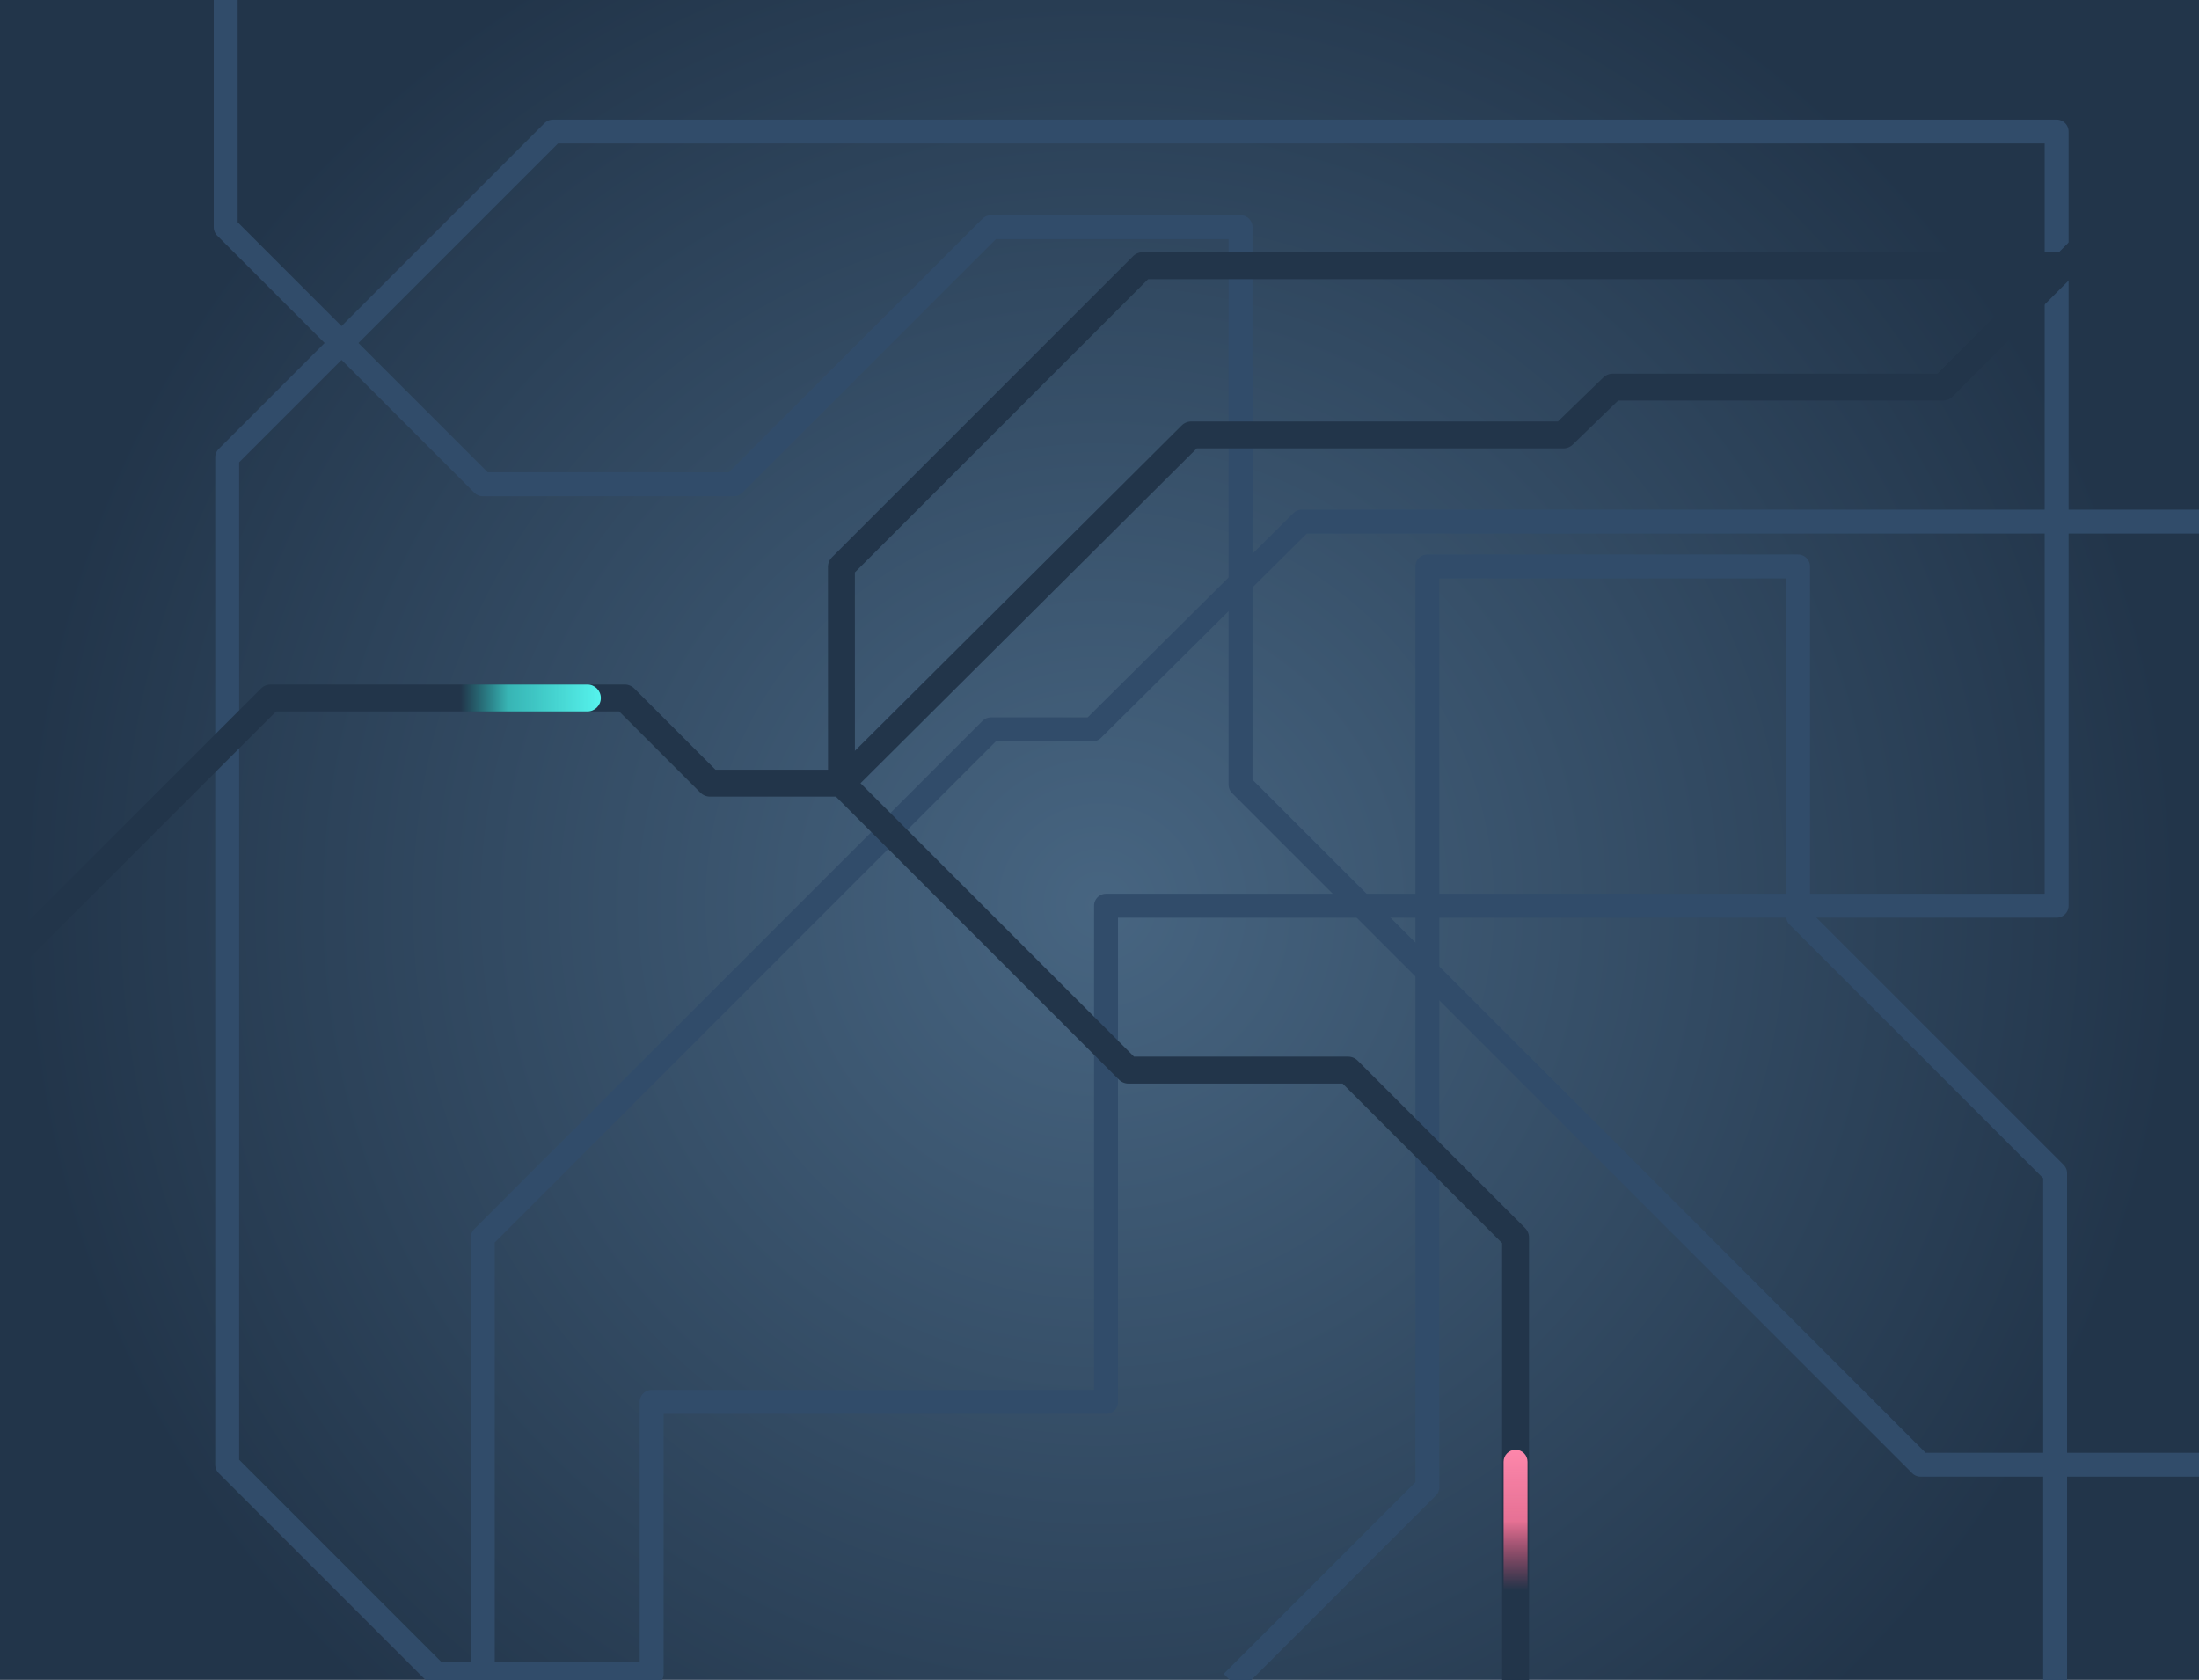
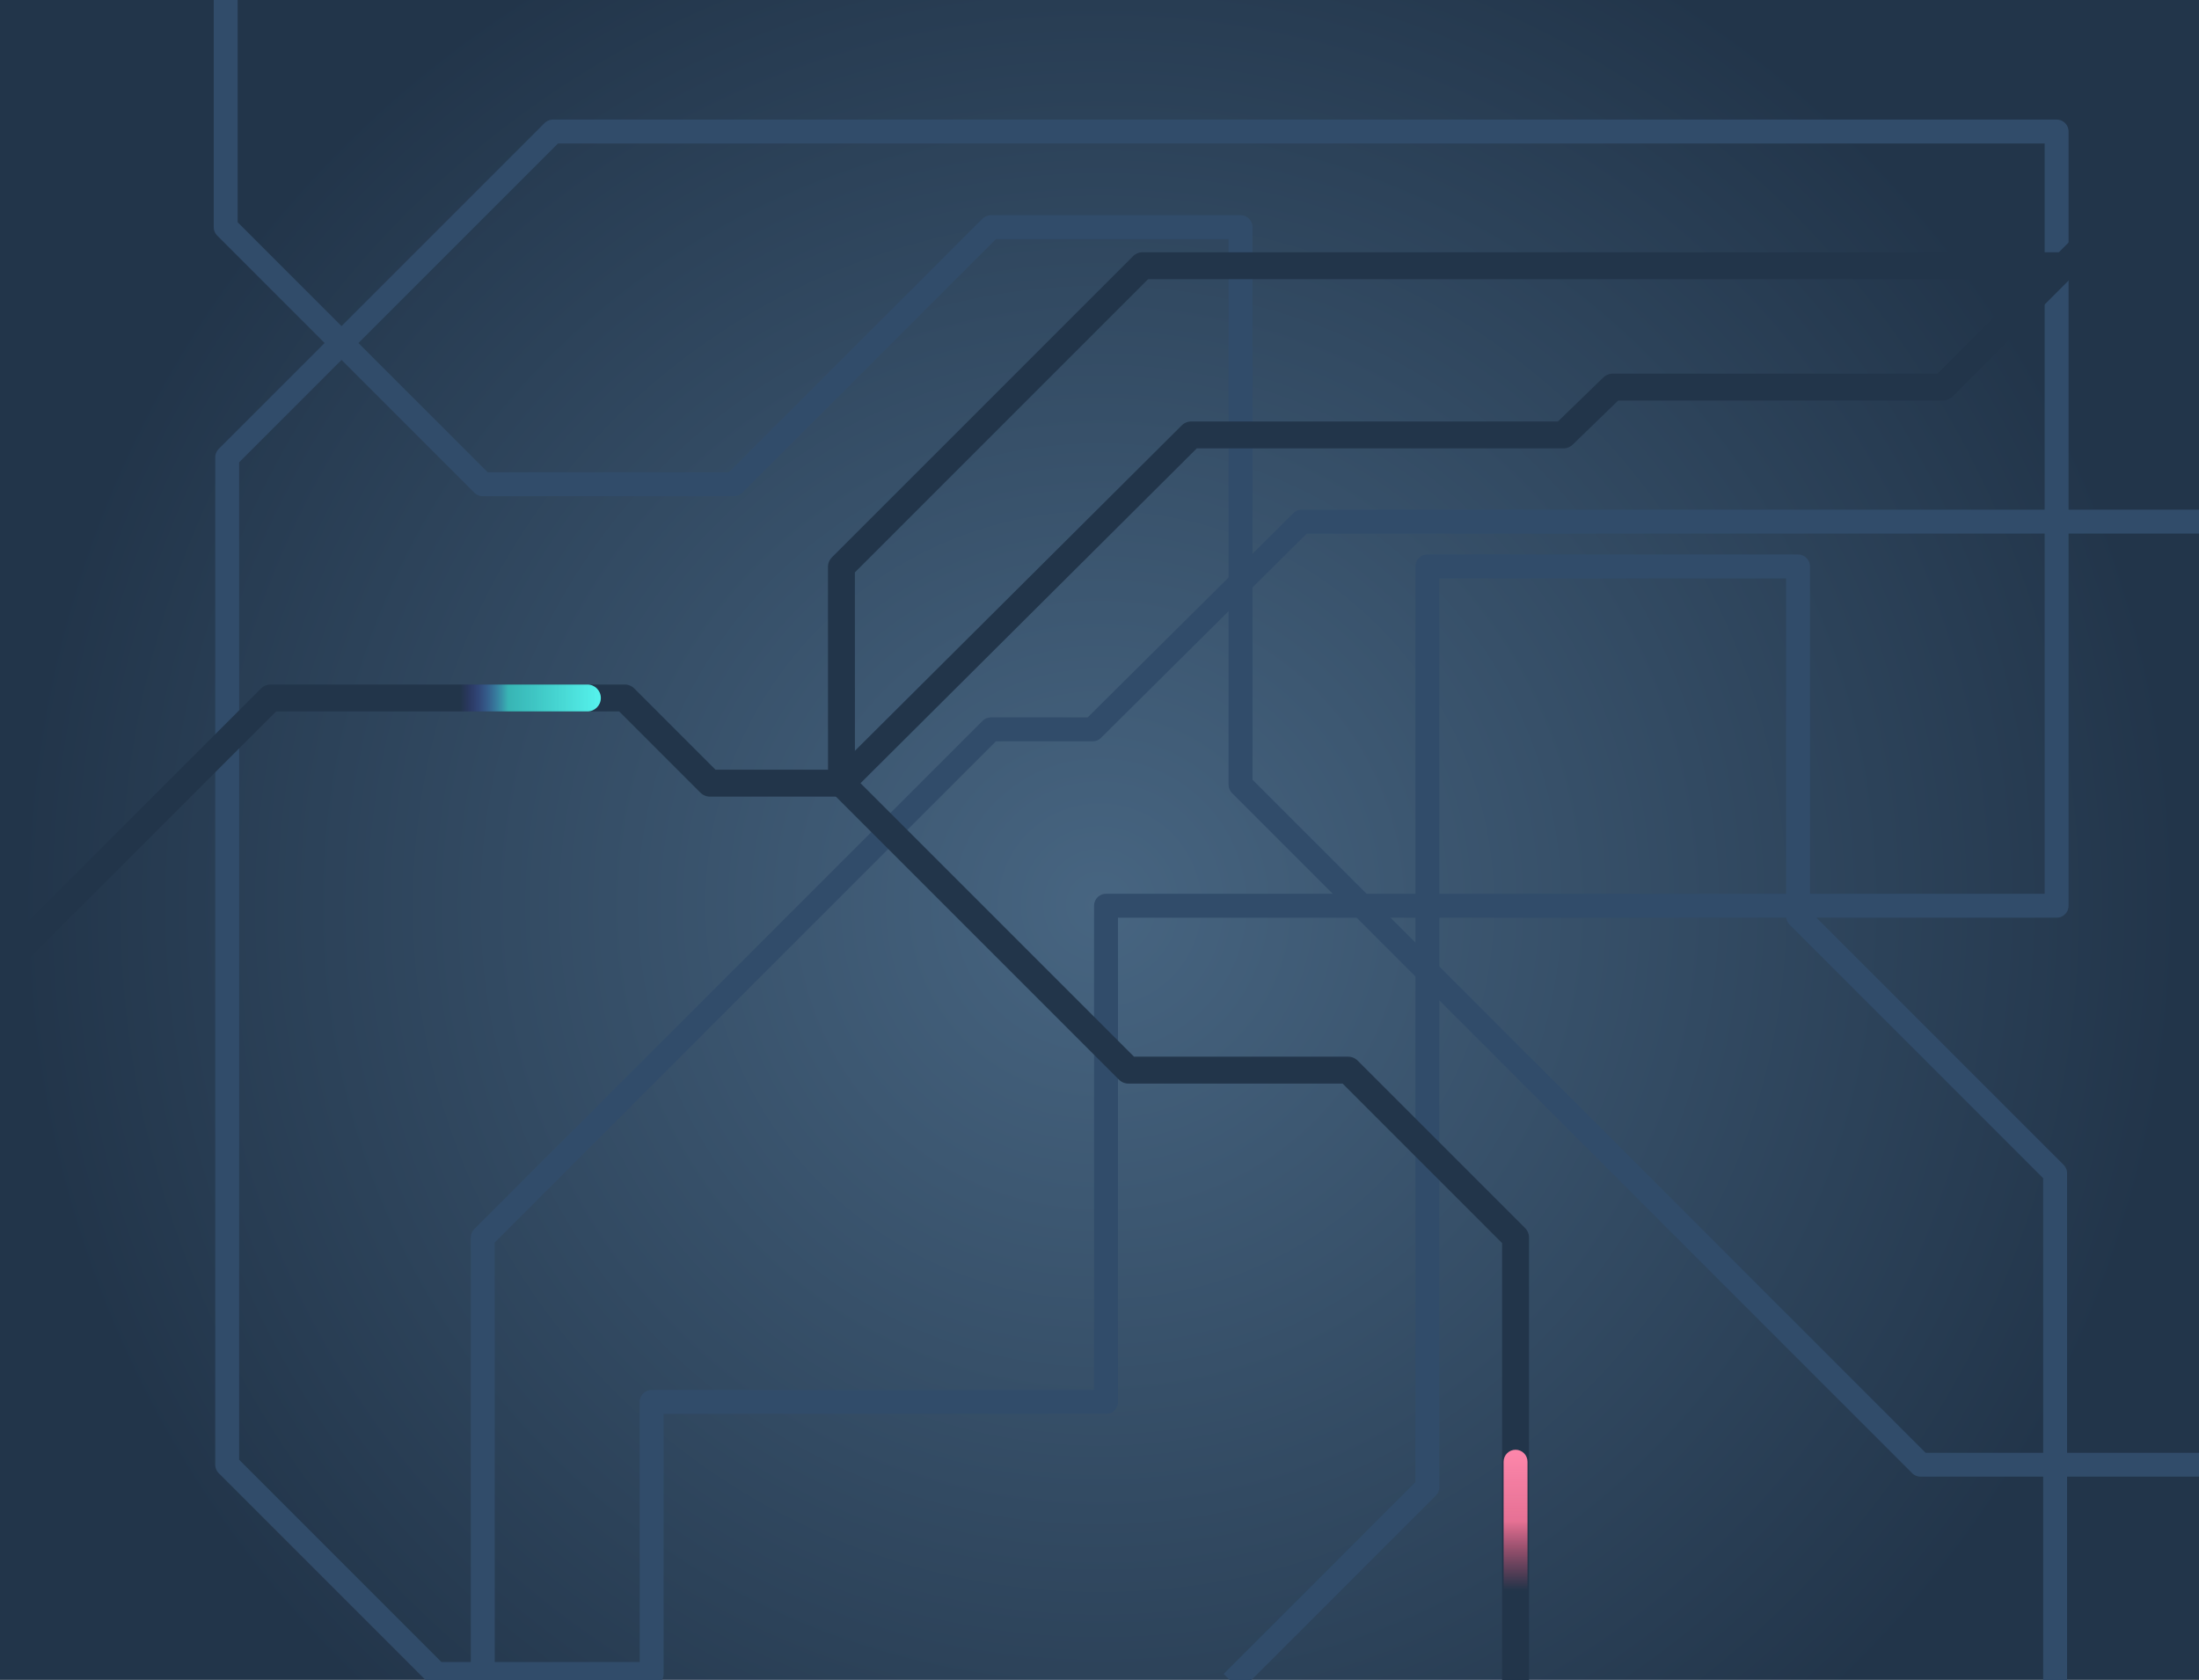
<svg xmlns="http://www.w3.org/2000/svg" width="648px" height="495px" viewBox="0 0 648 495" version="1.1">
  <defs>
    <radialGradient cx="50%" cy="53.845%" fx="50%" fy="53.845%" r="63.769%" gradientTransform="translate(0.5,0.53845),scale(0.763758,1),rotate(180),translate(-0.5,-0.53845)" id="radialGradient-1">
      <stop stop-color="#476581" offset="0%" />
      <stop stop-color="#22354A" offset="100%" />
    </radialGradient>
    <linearGradient x1="50%" y1="0%" x2="50%" y2="100%" id="linearGradient-2">
      <stop stop-color="#FD87AB" offset="0%" />
      <stop stop-color="#FC789D" stop-opacity="0.9" offset="50.649%" />
      <stop stop-color="#F94F73" stop-opacity="0" offset="100%" />
    </linearGradient>
    <linearGradient x1="100%" y1="50%" x2="0%" y2="50%" id="linearGradient-3">
      <stop stop-color="#56F3ED" offset="0%" />
      <stop stop-color="#41EBE2" stop-opacity="0.7" offset="65.971%" />
-       <stop stop-color="#2BE3D6" stop-opacity="0" offset="100%" />
+       <stop stop-color="#6633ff" stop-opacity="0" offset="100%" />
    </linearGradient>
  </defs>
  <g id="train-track-feature-flags" stroke="none" stroke-width="1" fill="none" fill-rule="evenodd">
    <g>
      <rect id="background-gradient" fill="url(#radialGradient-1)" x="0" y="0" width="648.15" height="495.03" />
      <g id="background-tracks" transform="translate(66.50606, 0)" stroke="#314C6A" stroke-linecap="square" stroke-linejoin="round" stroke-width="7.047">
        <polygon id="track-3" points="125.525 493.29 125.525 413.13 259.418 413.13 259.418 266.905 539.536 266.905 539.536 38.758 96.456 38.758 0.44 134.774 0.44 394.632 0.44 431.629 62.102 493.29" />
        <polyline id="Path-2" points="299.057 493.29 354.112 438.235 354.112 166.926 463.34 166.926 463.34 269.988 539.096 345.743 539.096 493.29" />
        <polyline id="Path-3" points="75.755 493.29 75.755 364.682 225.504 214.934 255.454 214.934 317.115 153.713 579.616 153.713" />
        <polyline id="Path-4" points="579.616 431.629 499.456 431.629 299.057 231.23 299.057 66.947 225.504 66.947 149.749 142.702 75.755 142.702 -6.82121026e-13 66.947 -6.82121026e-13 0" />
      </g>
      <polyline id="track-1" stroke="#22354A" stroke-width="7.928" stroke-linecap="square" stroke-linejoin="round" points="626.4 78.3 336.69 78.3 247.95 167.04 247.966 230.789 332.53 315.353 397.275 315.353 446.604 364.682 446.604 493.29" />
      <polyline id="track-2" stroke="#22354A" stroke-width="7.928" stroke-linecap="square" stroke-linejoin="round" points="0 285.404 79.719 205.684 184.103 205.684 209.208 230.789 247.966 230.789 351.029 128.167 460.698 128.167 475.232 114.073 572.569 114.073 686.642 0" />
      <path d="M446.604,427.224 C448.55,427.224 450.127,428.802 450.127,430.748 L450.127,468.625 L443.08,468.625 L443.08,430.748 C443.08,428.802 444.658,427.224 446.604,427.224 Z" id="red-bullet" fill="url(#linearGradient-2)" />
      <path d="M135.655,201.72 L173.092,201.72 C175.281,201.72 177.056,203.495 177.056,205.684 C177.056,207.874 175.281,209.648 173.092,209.648 L135.655,209.648 L135.655,201.72 Z" id="green-bullet" fill="url(#linearGradient-3)" />
    </g>
  </g>
</svg>
